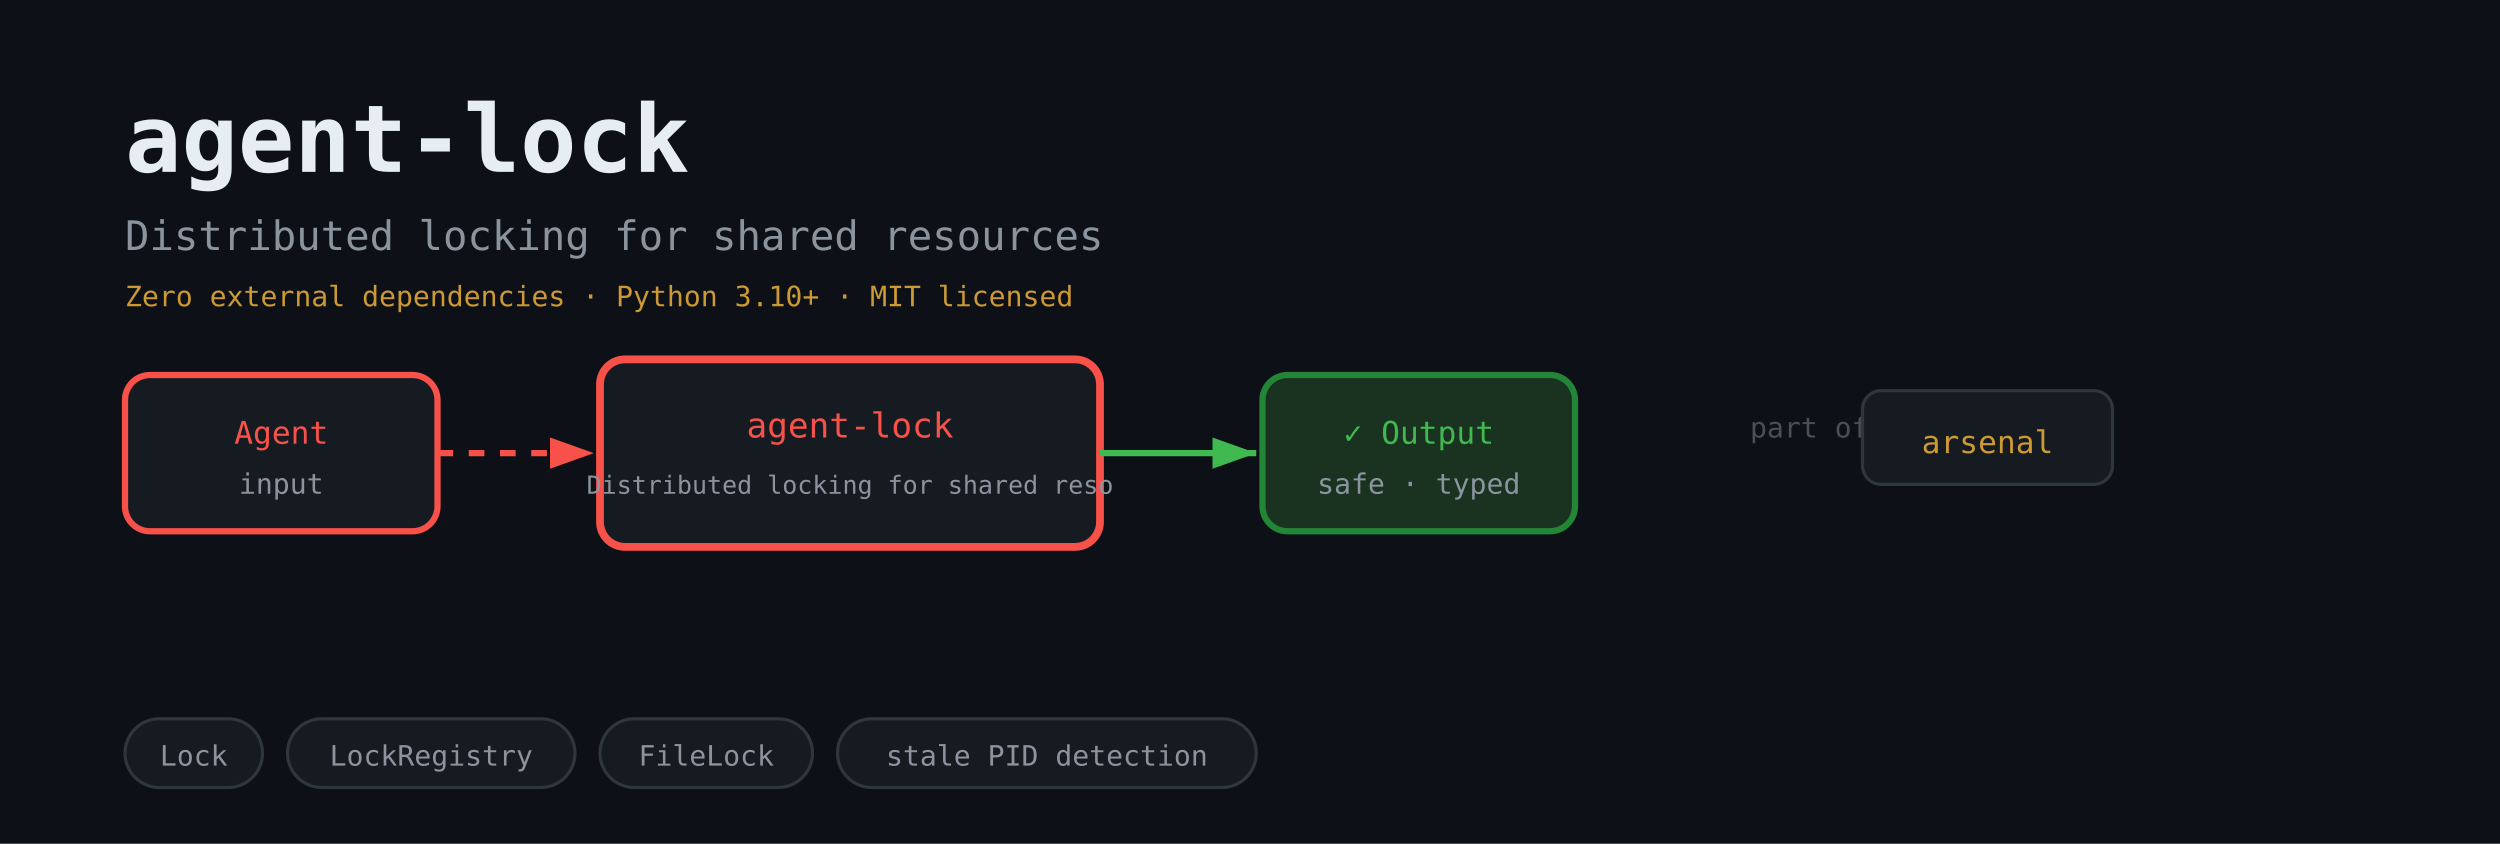
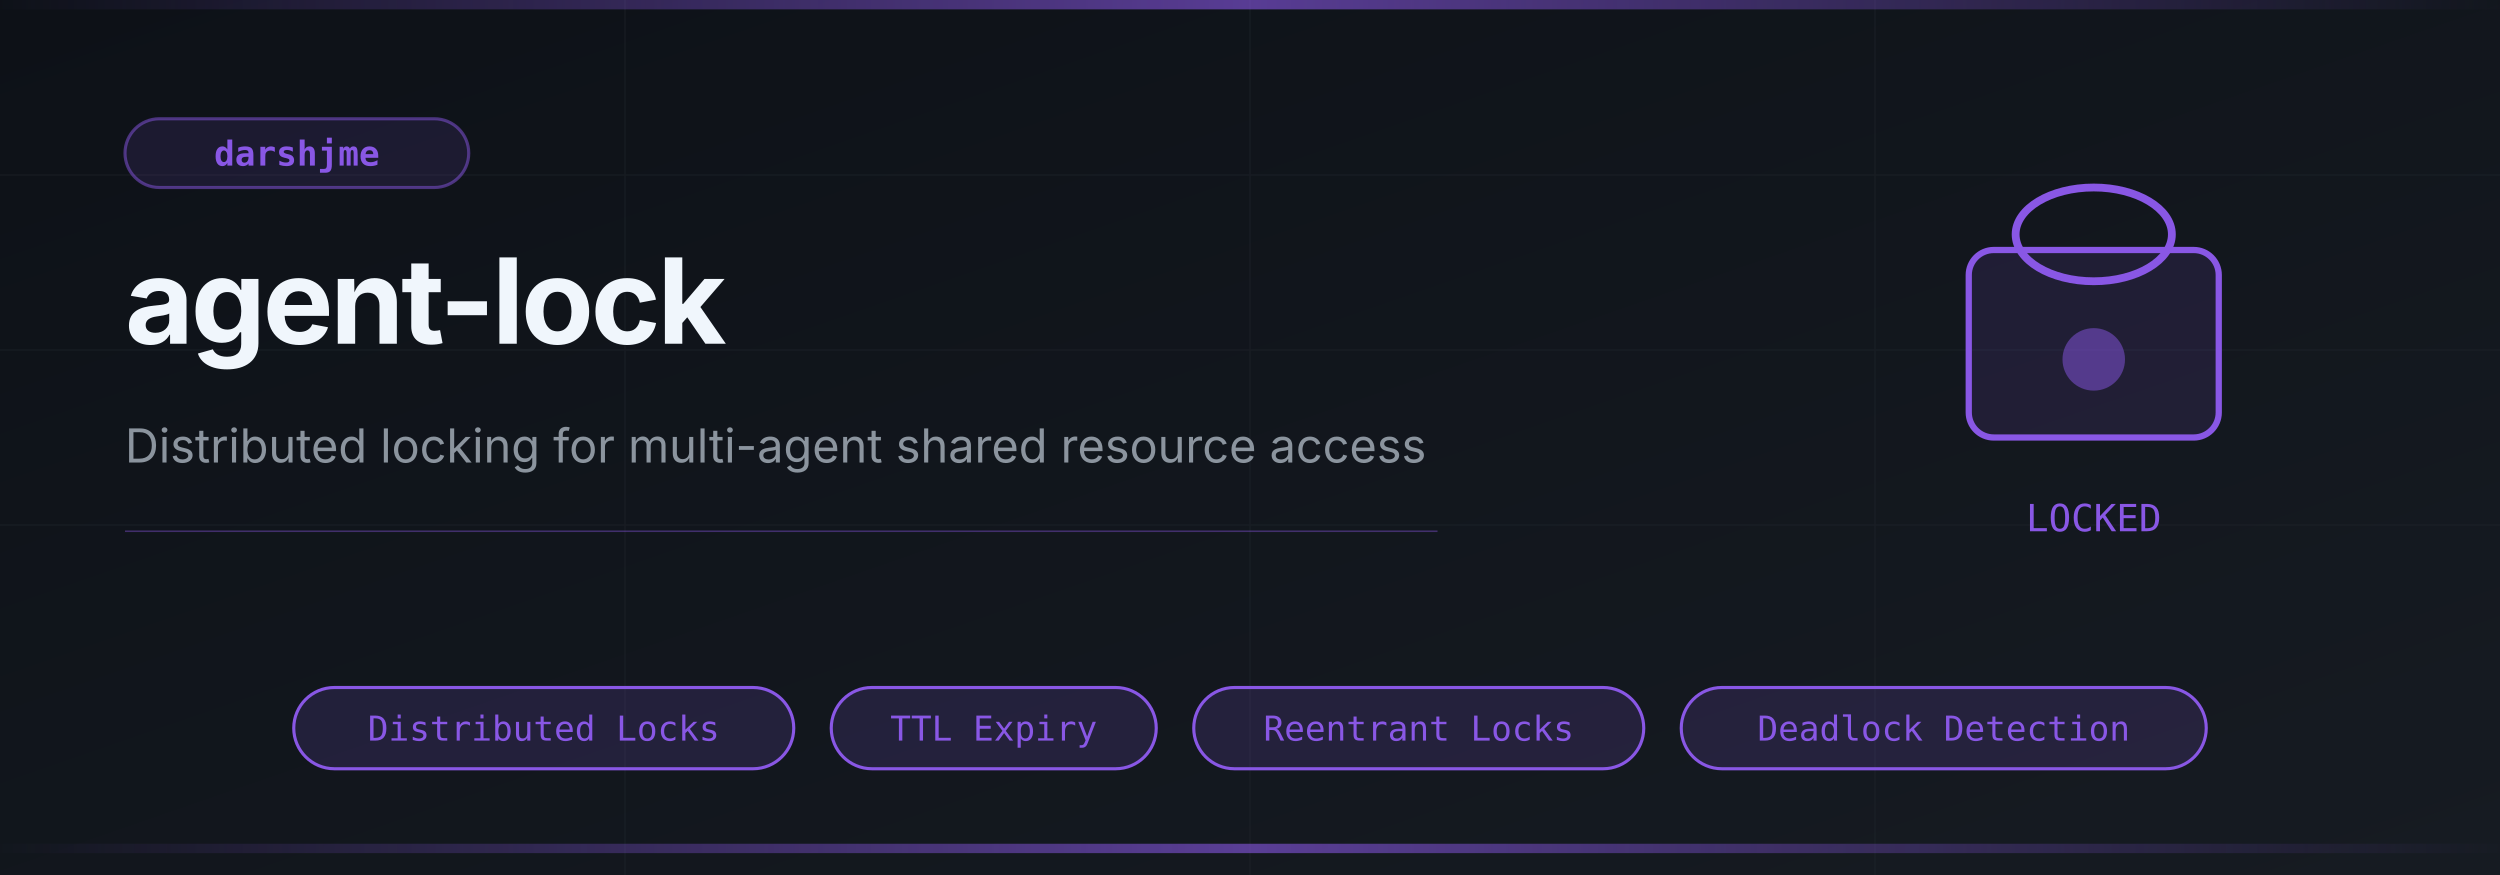
- <svg xmlns="http://www.w3.org/2000/svg" viewBox="0 0 800 270" width="800" height="270">
+ <svg xmlns="http://www.w3.org/2000/svg" viewBox="0 0 800 280" width="800" height="280">
  <defs>
-     <style>
-       @keyframes pulse{0%,100%{opacity:0.6}50%{opacity:1}}
-       @keyframes flow{from{stroke-dashoffset:20}to{stroke-dashoffset:0}}
-       .pulse{animation:pulse 2s ease-in-out infinite}
-       .flow{animation:flow 1s linear infinite;stroke-dasharray:5 5}
-     </style>
+     <linearGradient id="bg" x1="0%" y1="0%" x2="100%" y2="100%">
+       <stop offset="0%" style="stop-color:#0d1117" />
+       <stop offset="100%" style="stop-color:#161b22" />
+     </linearGradient>
+     <linearGradient id="accent_grad" x1="0%" y1="0%" x2="100%" y2="0%">
+       <stop offset="0%" style="stop-color:#8957e5;stop-opacity:0" />
+       <stop offset="50%" style="stop-color:#8957e5;stop-opacity:0.6" />
+       <stop offset="100%" style="stop-color:#8957e5;stop-opacity:0" />
+     </linearGradient>
  </defs>
-   <rect width="800" height="270" fill="#0d1117" />
-   <text x="40" y="55" font-family="JetBrains Mono,monospace" font-size="30" font-weight="700" fill="#e6edf3">agent-lock</text>
-   <text x="40" y="80" font-family="JetBrains Mono,monospace" font-size="13" fill="#8b949e">Distributed locking for shared resources</text>
-   <text x="40" y="98" font-family="monospace" font-size="9" fill="#cc9933">Zero external dependencies · Python 3.10+ · MIT licensed</text>
-   <rect x="40" y="120" width="100" height="50" rx="8" fill="#161b22" stroke="#f85149" stroke-width="2" class="pulse" />
-   <text x="90" y="142" font-family="monospace" font-size="10" fill="#f85149" text-anchor="middle">Agent</text>
-   <text x="90" y="158" font-family="monospace" font-size="9" fill="#8b949e" text-anchor="middle">input</text>
-   <line x1="140" y1="145" x2="190" y2="145" stroke="#f85149" stroke-width="2" class="flow" marker-end="url(#arr)" />
-   <defs>
-     <marker id="arr" markerWidth="7" markerHeight="5" refX="7" refY="2.5" orient="auto">
-       <polygon points="0 0,7 2.5,0 5" fill="#f85149" />
-     </marker>
-   </defs>
-   <rect x="192" y="115" width="160" height="60" rx="8" fill="#161b22" stroke="#f85149" stroke-width="2.5" />
-   <text x="272" y="140" font-family="monospace" font-size="11" fill="#f85149" text-anchor="middle">agent-lock</text>
-   <text x="272" y="158" font-family="monospace" font-size="8" fill="#8b949e" text-anchor="middle">Distributed locking for shared reso</text>
-   <line x1="352" y1="145" x2="402" y2="145" stroke="#3fb950" stroke-width="2" marker-end="url(#arr2)" />
-   <defs>
-     <marker id="arr2" markerWidth="7" markerHeight="5" refX="7" refY="2.5" orient="auto">
-       <polygon points="0 0,7 2.5,0 5" fill="#3fb950" />
-     </marker>
-   </defs>
-   <rect x="404" y="120" width="100" height="50" rx="8" fill="#1a3320" stroke="#238636" stroke-width="2" />
-   <text x="454" y="142" font-family="monospace" font-size="10" fill="#3fb950" text-anchor="middle">✓ Output</text>
-   <text x="454" y="158" font-family="monospace" font-size="9" fill="#8b949e" text-anchor="middle">safe · typed</text>
-   <text x="560" y="140" font-family="monospace" font-size="9" fill="#484f58">part of</text>
-   <rect x="596" y="125" width="80" height="30" rx="6" fill="#161b22" stroke="#30363d" stroke-width="1" />
-   <text x="636" y="145" font-family="monospace" font-size="10" fill="#cc9933" text-anchor="middle">arsenal</text>
-   <rect x="40" y="230" width="44" height="22" rx="11" fill="#161b22" stroke="#30363d" stroke-width="1" />
-   <text x="62" y="245" font-family="monospace" font-size="9" fill="#8b949e" text-anchor="middle">Lock</text>
-   <rect x="92" y="230" width="92" height="22" rx="11" fill="#161b22" stroke="#30363d" stroke-width="1" />
-   <text x="138" y="245" font-family="monospace" font-size="9" fill="#8b949e" text-anchor="middle">LockRegistry</text>
-   <rect x="192" y="230" width="68" height="22" rx="11" fill="#161b22" stroke="#30363d" stroke-width="1" />
-   <text x="226" y="245" font-family="monospace" font-size="9" fill="#8b949e" text-anchor="middle">FileLock</text>
-   <rect x="268" y="230" width="134" height="22" rx="11" fill="#161b22" stroke="#30363d" stroke-width="1" />
-   <text x="335" y="245" font-family="monospace" font-size="9" fill="#8b949e" text-anchor="middle">stale PID detection</text>
+   <rect width="800" height="280" fill="url(#bg)" />
+   <g stroke="#21262d" stroke-width="0.5" opacity="0.4">
+     <line x1="0" y1="56" x2="800" y2="56" />
+     <line x1="0" y1="112" x2="800" y2="112" />
+     <line x1="0" y1="168" x2="800" y2="168" />
+     <line x1="200" y1="0" x2="200" y2="280" />
+     <line x1="400" y1="0" x2="400" y2="280" />
+     <line x1="600" y1="0" x2="600" y2="280" />
+   </g>
+   <rect x="0" y="270" width="800" height="3" fill="url(#accent_grad)" />
+   <rect x="0" y="0" width="800" height="3" fill="url(#accent_grad)" />
+   <g transform="translate(570, 60)">
+     <rect x="60" y="20" width="80" height="60" rx="8" fill="#8957e5" fill-opacity="0.12" stroke="#8957e5" stroke-width="2" />
+     <rect x="75" y="0" width="50" height="30" rx="25" fill="none" stroke="#8957e5" stroke-width="2.5" />
+     <circle cx="100" cy="55" r="10" fill="#8957e5" fill-opacity="0.5">
+       <animate attributeName="fill-opacity" values="0.5;1;0.5" dur="1.5s" repeatCount="indefinite" />
+     </circle>
+     <text x="100" y="110" fill="#8957e5" font-size="12" text-anchor="middle" font-family="monospace">LOCKED</text>
+   </g>
+   <rect x="40" y="38" width="110" height="22" rx="11" fill="#8957e5" fill-opacity="0.12" stroke="#8957e5" stroke-width="1" stroke-opacity="0.5" />
+   <text x="95" y="53" fill="#8957e5" font-family="monospace" font-size="11" text-anchor="middle" font-weight="600">darshjme</text>
+   <text x="40" y="110" fill="#f0f6fc" font-family="-apple-system, 'Segoe UI', sans-serif" font-size="38" font-weight="700" letter-spacing="-1">agent-lock</text>
+   <text x="40" y="148" fill="#8b949e" font-family="-apple-system, 'Segoe UI', sans-serif" font-size="15">Distributed locking for multi-agent shared resource access</text>
+   <line x1="40" y1="170" x2="460" y2="170" stroke="#8957e5" stroke-width="0.5" stroke-opacity="0.4" />
+   <rect x="94" y="220" width="160" height="26" rx="13" fill="#8957e5" fill-opacity="0.15" stroke="#8957e5" stroke-width="1" />
+   <text x="174" y="237" fill="#8957e5" font-family="monospace" font-size="11" text-anchor="middle">Distributed Locks</text>
+   <rect x="266" y="220" width="104" height="26" rx="13" fill="#8957e5" fill-opacity="0.15" stroke="#8957e5" stroke-width="1" />
+   <text x="318" y="237" fill="#8957e5" font-family="monospace" font-size="11" text-anchor="middle">TTL Expiry</text>
+   <rect x="382" y="220" width="144" height="26" rx="13" fill="#8957e5" fill-opacity="0.15" stroke="#8957e5" stroke-width="1" />
+   <text x="454" y="237" fill="#8957e5" font-family="monospace" font-size="11" text-anchor="middle">Reentrant Locks</text>
+   <rect x="538" y="220" width="168" height="26" rx="13" fill="#8957e5" fill-opacity="0.15" stroke="#8957e5" stroke-width="1" />
+   <text x="622" y="237" fill="#8957e5" font-family="monospace" font-size="11" text-anchor="middle">Deadlock Detection</text>
</svg>
